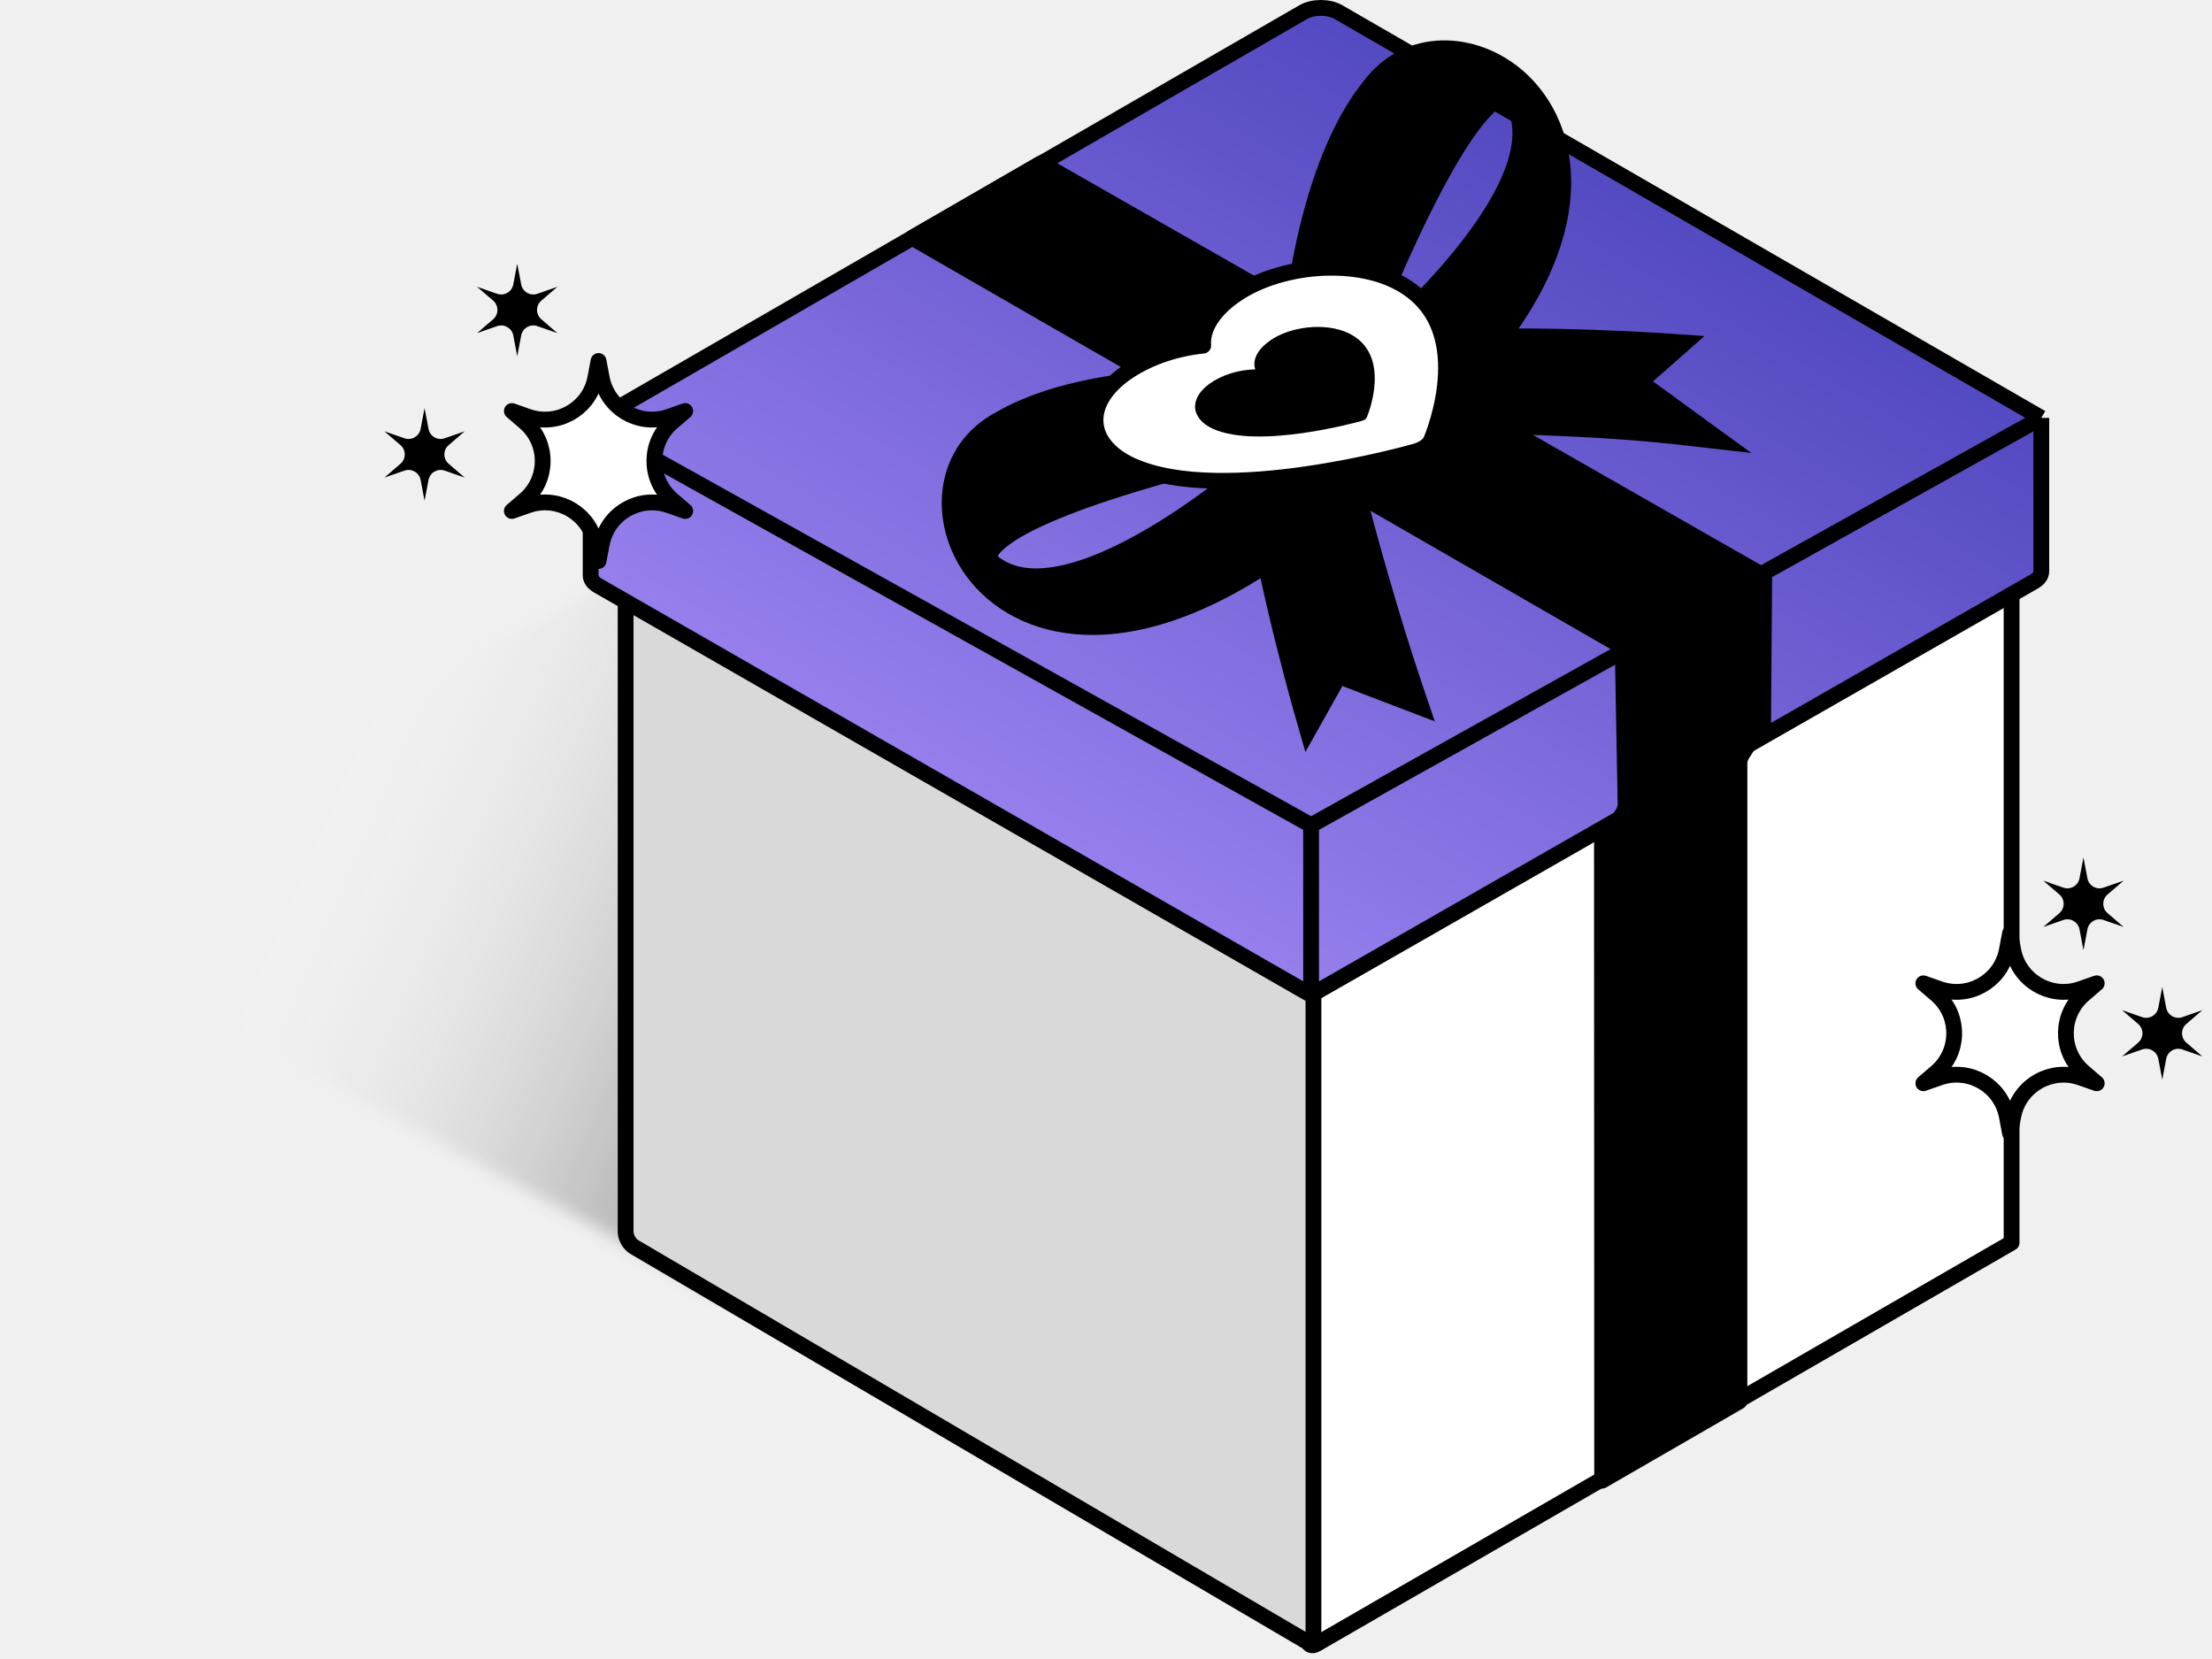
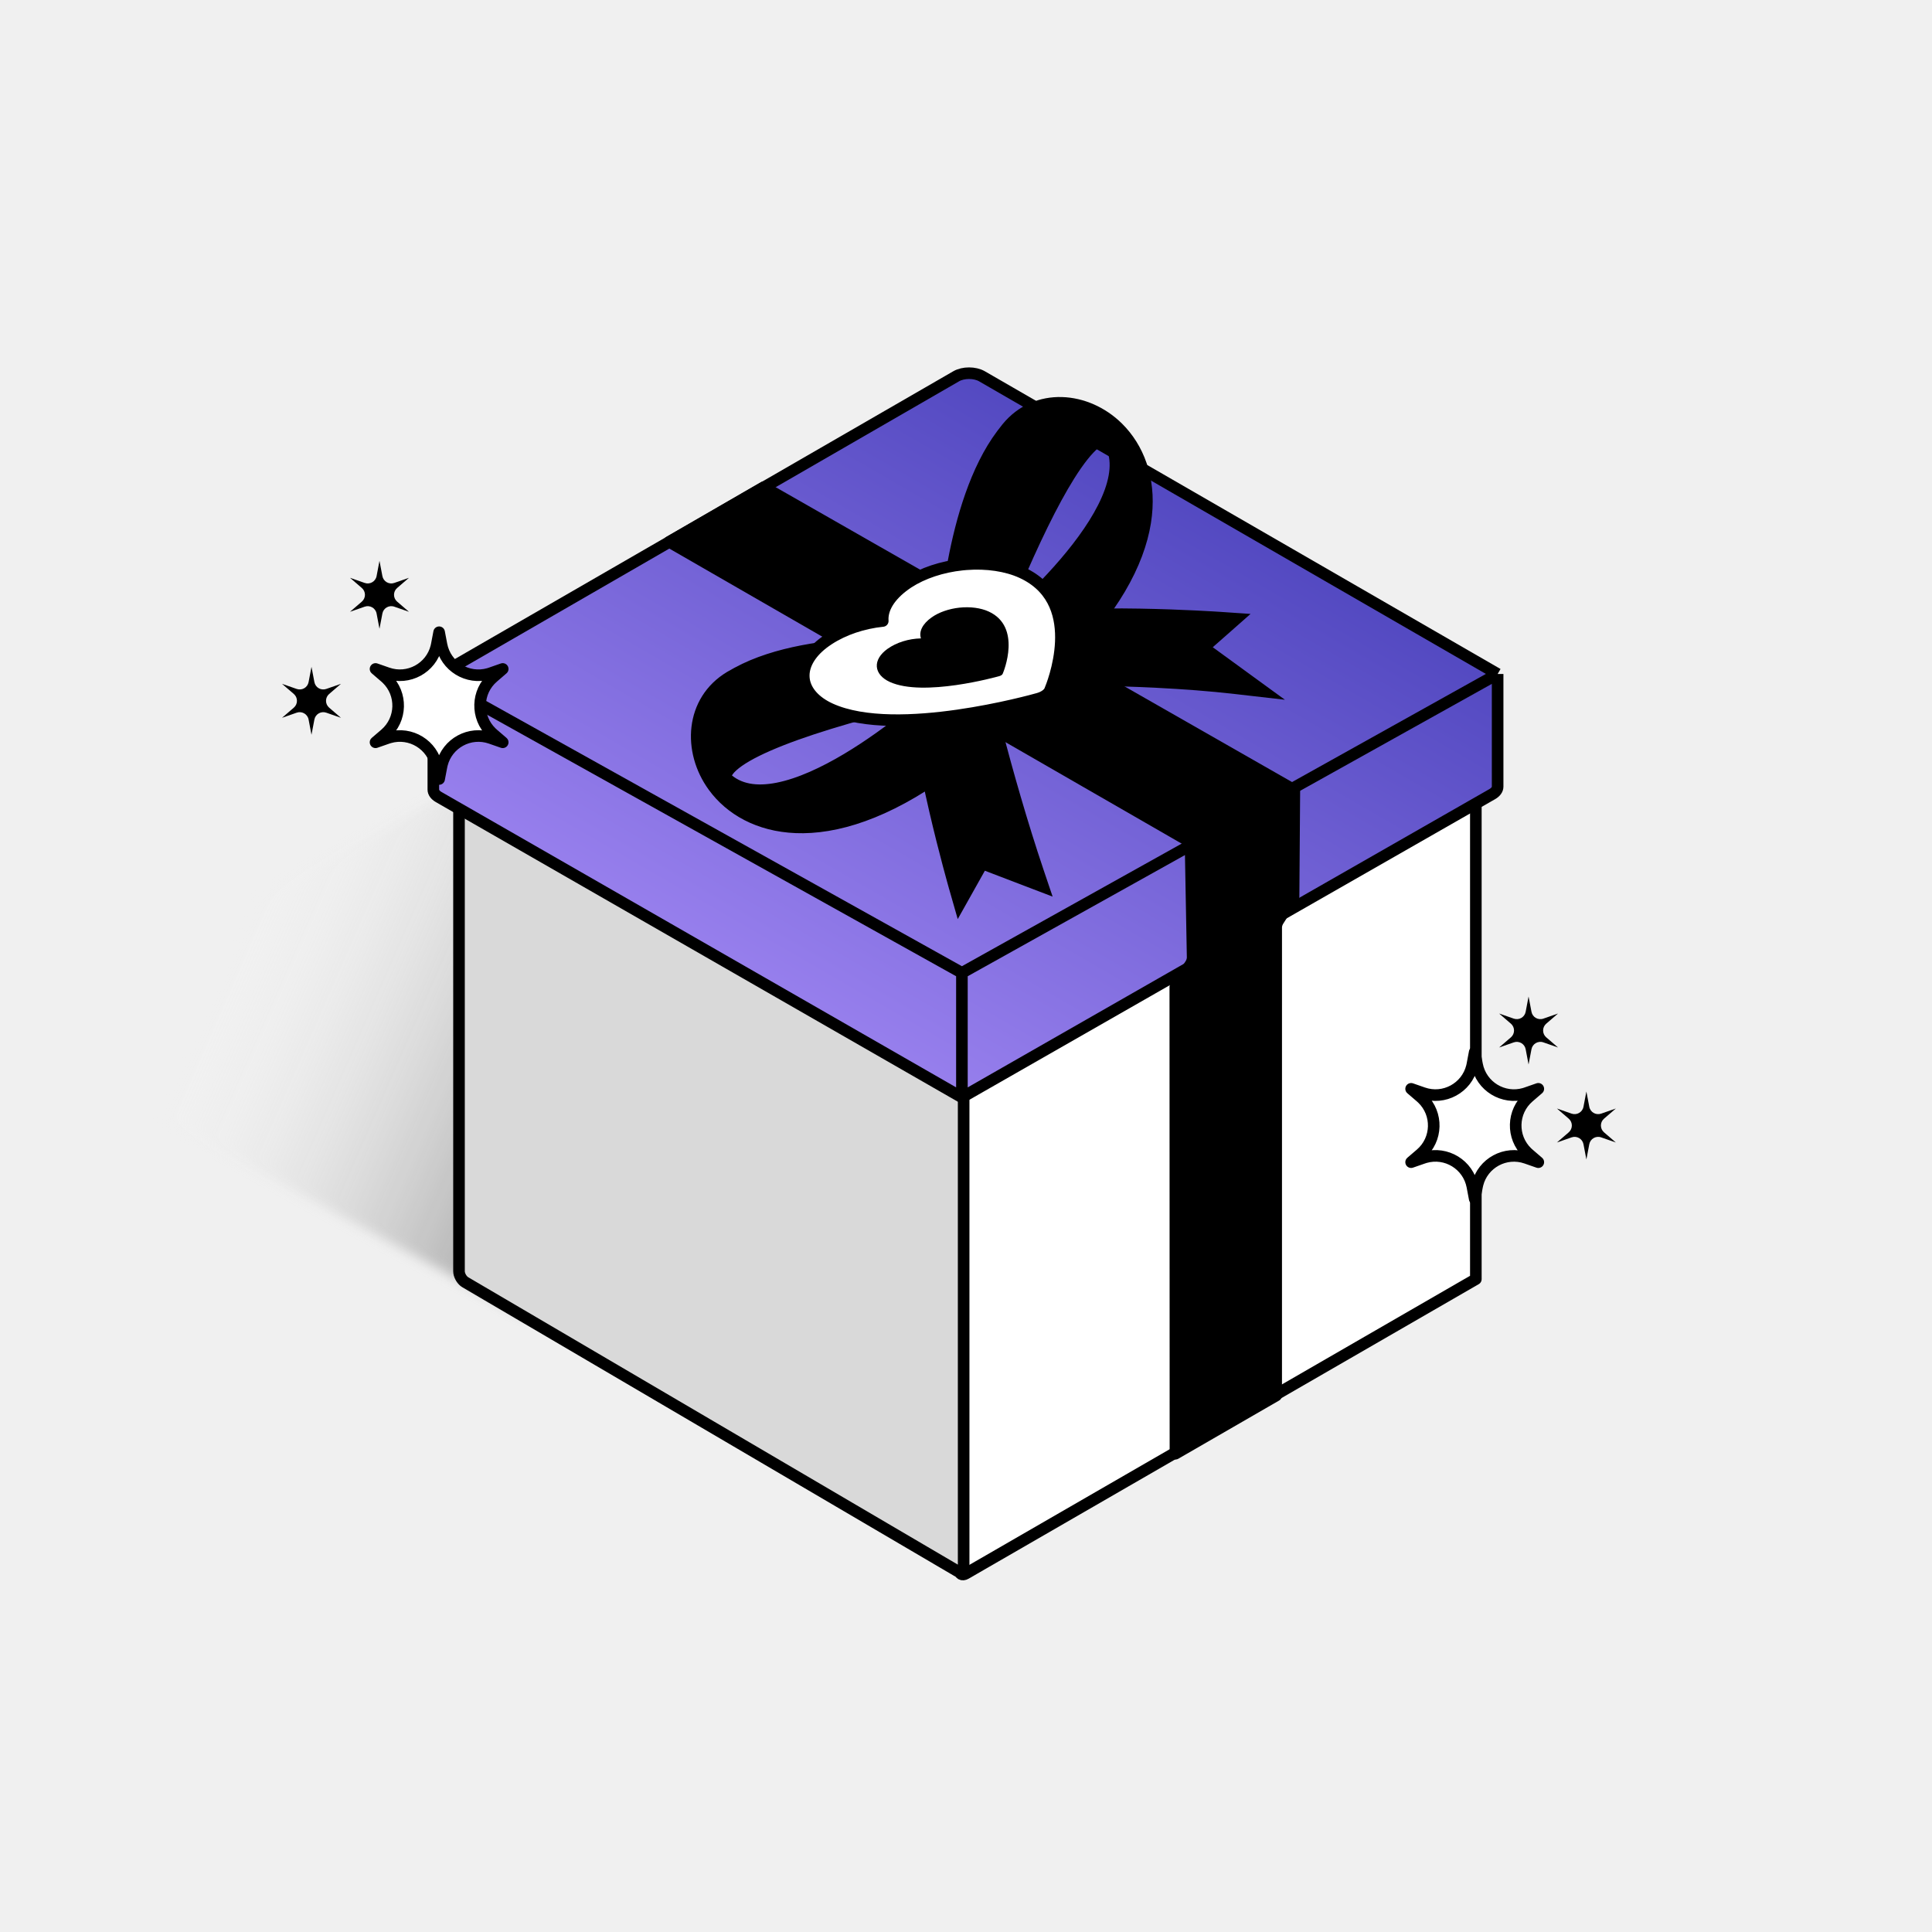
- <svg xmlns="http://www.w3.org/2000/svg" width="168" height="126" viewBox="0 0 168 126" fill="none">
-   <g filter="url(#filter0_f_1272_92127)">
-     <path d="M131.348 60.365L54.415 98.12L0.633 69.083L82.918 24.115L131.348 60.365Z" fill="url(#paint0_linear_1272_92127)" />
+ <svg xmlns="http://www.w3.org/2000/svg" width="200" height="200" viewBox="0 0 200 200" fill="none">
+   <mask id="mask0_1272_92124" style="mask-type:luminance" maskUnits="userSpaceOnUse" x="0" y="0" width="200" height="200">
+     <path d="M200 0H0V200H200V0Z" fill="white" />
+   </mask>
+   <g mask="url(#mask0_1272_92124)">
+     <g filter="url(#filter0_f_1272_92124)">
+       <path d="M131.348 98.398L54.415 136.153L0.633 107.116L82.918 62.148L131.348 98.398Z" fill="url(#paint0_linear_1272_92124)" />
+     </g>
+     <path d="M152.114 78.384C152.482 78.171 152.779 78.344 152.779 78.769V132.416L99.972 162.906C99.604 163.117 99.305 162.945 99.305 162.521V108.874L152.114 78.384Z" fill="white" stroke="black" stroke-width="1.2" stroke-linejoin="round" />
+     <path d="M99.089 108.175L48.182 78.784C47.815 78.572 47.516 78.745 47.516 79.169V131.593C47.516 131.962 47.742 132.402 48.042 132.65L48.177 132.743L99.083 162.623L99.219 162.685C99.524 162.793 99.756 162.615 99.756 162.241V109.33C99.756 108.959 99.527 108.516 99.223 108.269L99.089 108.175Z" fill="#D9D9D9" />
+     <path d="M99.089 108.175L48.182 78.784C47.815 78.572 47.516 78.745 47.516 79.169V131.593C47.516 131.962 47.742 132.402 48.042 132.65L48.177 132.743L99.083 162.623L99.219 162.685C99.524 162.793 99.756 162.615 99.756 162.241V109.33C99.756 108.959 99.527 108.516 99.223 108.269L99.089 108.175Z" stroke="black" stroke-width="1.2" stroke-linejoin="round" />
+     <path d="M152.36 77.741L100.979 48.076C100.611 47.864 100.014 47.864 99.646 48.076L47.533 78.163C47.166 78.376 47.166 78.72 47.533 78.933L98.914 108.598C99.282 108.81 99.879 108.81 100.247 108.598L152.36 78.51C152.728 78.298 152.728 77.953 152.36 77.741Z" fill="white" stroke="black" stroke-width="1.2" stroke-linejoin="round" />
+     <path d="M101.65 38.952L155.034 69.773V81.435C155.034 81.726 154.833 82.004 154.477 82.208L99.577 113.6L45.415 82.511C45.059 82.307 44.859 82.029 44.859 81.74V70.201L98.985 38.952C99.721 38.527 100.914 38.527 101.65 38.952Z" fill="url(#paint1_linear_1272_92124)" />
+     <path d="M155.034 69.773L101.65 38.952C100.914 38.527 99.721 38.527 98.985 38.952L44.859 70.201M155.034 69.773V81.435C155.034 81.726 154.833 82.004 154.477 82.208L99.577 113.6M155.034 69.773L99.577 100.708M44.859 70.201V81.74C44.859 82.029 45.059 82.307 45.415 82.511L99.577 113.6M44.859 70.201L99.577 100.708M99.577 113.6V100.708" stroke="black" stroke-width="1.2" stroke-linejoin="round" />
+     <path d="M133.99 81.785L133.909 92.847L133.245 93.879L132.347 95.273C132.197 95.505 132.112 95.77 132.112 95.996L132.11 144.465L121.682 150.487L121.667 102.164L122.309 101.21L123.208 99.877C123.372 99.633 123.465 99.349 123.462 99.11L123.247 87.473C123.245 87.326 123.205 87.205 123.133 87.124L123.053 87.058L69.281 56.092L79.075 50.426L133.99 81.785Z" fill="black" stroke="black" stroke-width="1.2" stroke-linejoin="round" />
+     <path d="M105.602 66.473C107.262 67.432 106.075 69.671 106.022 69.765C106.008 69.79 105.985 69.813 105.952 69.832C105.92 69.85 105.88 69.864 105.838 69.872C105.674 69.902 101.797 70.588 100.135 69.629C99.746 69.404 99.531 69.096 99.539 68.773C99.547 68.45 99.776 68.138 100.177 67.906C100.681 67.615 101.333 67.482 101.964 67.529C101.883 67.165 102.114 66.788 102.617 66.497C103.019 66.266 103.559 66.133 104.118 66.129C104.678 66.124 105.211 66.248 105.602 66.473Z" fill="white" />
+     <path d="M75.575 70.074C71.468 72.534 71.199 77.763 73.861 81.411L74.218 81.87C76.082 84.123 79.129 85.704 83.152 85.655C87.428 85.603 92.762 83.716 98.987 78.953C99.238 78.761 99.346 78.435 99.259 78.131L97.64 72.476C97.566 72.22 97.365 72.02 97.109 71.947C96.853 71.875 96.578 71.94 96.382 72.119L96.38 72.121C96.378 72.122 96.375 72.125 96.371 72.128C96.365 72.134 96.353 72.144 96.338 72.157C96.309 72.183 96.265 72.224 96.207 72.275C96.091 72.379 95.919 72.531 95.696 72.723C95.251 73.106 94.606 73.647 93.813 74.278C92.224 75.541 90.046 77.153 87.681 78.563C85.306 79.979 82.792 81.162 80.519 81.612C78.313 82.049 76.471 81.774 75.142 80.521C75.113 80.399 75.124 80.276 75.178 80.133C75.26 79.918 75.45 79.64 75.813 79.309C76.544 78.642 77.796 77.916 79.53 77.159C82.978 75.652 88.073 74.125 93.968 72.66C94.068 72.635 94.161 72.59 94.243 72.529L94.322 72.462L98.701 68.151C98.913 67.942 98.986 67.631 98.888 67.35C98.79 67.069 98.539 66.87 98.244 66.838L98.24 66.838C98.238 66.838 98.235 66.838 98.231 66.837C98.224 66.837 98.213 66.835 98.199 66.833C98.17 66.83 98.128 66.827 98.074 66.822C97.965 66.811 97.805 66.797 97.6 66.78C97.191 66.746 96.599 66.703 95.867 66.666C94.402 66.592 92.368 66.54 90.09 66.629C85.711 66.799 80.302 67.492 76.333 69.648L75.575 70.074Z" fill="black" stroke="black" stroke-width="1.2" stroke-linejoin="round" />
+     <path d="M95.271 70.047L100.492 68.389L101.286 68.137L101.473 68.949L101.475 68.951C101.475 68.952 101.475 68.954 101.476 68.957C101.477 68.962 101.478 68.97 101.481 68.981C101.486 69.002 101.494 69.033 101.504 69.075C101.523 69.159 101.552 69.285 101.591 69.448C101.668 69.774 101.783 70.251 101.931 70.856C102.227 72.065 102.658 73.784 103.195 75.818C104.269 79.888 105.768 85.215 107.468 90.254L107.991 91.802L106.464 91.219L101.683 89.391L100.228 91.986L99.325 93.596L98.818 91.822L98.817 91.819C98.817 91.817 98.815 91.814 98.814 91.811C98.812 91.803 98.81 91.793 98.806 91.779C98.798 91.752 98.787 91.711 98.772 91.658C98.742 91.552 98.698 91.395 98.642 91.194C98.531 90.791 98.372 90.21 98.181 89.491C97.8 88.054 97.291 86.067 96.782 83.87C95.771 79.504 94.736 74.216 94.734 70.781V70.218L95.271 70.047Z" fill="black" stroke="black" stroke-width="1.2" />
+     <path d="M104.249 44.294C107.285 40.593 112.496 41.094 115.714 44.263L116.115 44.683C118.071 46.858 119.187 50.103 118.549 54.076C117.869 58.298 115.219 63.297 109.595 68.755C109.368 68.975 109.028 69.035 108.741 68.904L103.385 66.472C103.143 66.362 102.974 66.134 102.94 65.87C102.906 65.606 103.01 65.343 103.216 65.175L103.218 65.175L103.219 65.174C103.219 65.174 103.223 65.169 103.227 65.167C103.234 65.16 103.246 65.151 103.261 65.138C103.291 65.113 103.337 65.076 103.397 65.026C103.516 64.926 103.692 64.778 103.914 64.586C104.359 64.202 104.989 63.643 105.73 62.951C107.212 61.565 109.126 59.648 110.868 57.515C112.618 55.374 114.156 53.06 114.935 50.878C115.691 48.76 115.69 46.897 114.646 45.399C114.53 45.352 114.406 45.345 114.256 45.378C114.032 45.427 113.73 45.575 113.349 45.885C112.581 46.511 111.68 47.642 110.676 49.246C108.928 52.037 106.982 56.072 104.972 60.799L104.106 62.867C104.054 62.994 103.968 63.105 103.858 63.188L98.951 66.887C98.714 67.066 98.395 67.093 98.131 66.954C97.868 66.817 97.707 66.539 97.719 66.242L97.719 66.241L97.72 66.238C97.72 66.238 97.721 66.233 97.721 66.229C97.721 66.222 97.721 66.211 97.721 66.197C97.723 66.168 97.725 66.126 97.728 66.071C97.734 65.962 97.743 65.802 97.757 65.597C97.784 65.187 97.828 64.595 97.898 63.865C98.04 62.405 98.287 60.386 98.709 58.146C99.521 53.84 101 48.59 103.716 44.981L104.249 44.294Z" fill="black" stroke="black" stroke-width="1.2" stroke-linejoin="round" />
+     <path d="M104.105 65.031L103.741 69.575L103.672 70.431L104.53 70.405L104.532 70.406L104.566 70.404C104.59 70.404 104.627 70.403 104.675 70.402C104.77 70.4 104.913 70.396 105.098 70.392C105.468 70.384 106.01 70.375 106.694 70.367C108.062 70.351 109.998 70.342 112.264 70.372C116.8 70.431 122.645 70.642 127.914 71.249L130.818 71.582L128.455 69.862L124.586 67.045L126.598 65.274L127.982 64.054L126.141 63.929L126.14 63.929L126.139 63.929C126.136 63.929 126.134 63.929 126.13 63.928C126.122 63.928 126.112 63.928 126.098 63.927C126.068 63.925 126.026 63.922 125.971 63.919C125.86 63.911 125.699 63.901 125.49 63.889C125.073 63.864 124.471 63.831 123.728 63.795C122.244 63.723 120.194 63.641 117.94 63.603C113.459 63.529 108.071 63.622 104.711 64.34L104.151 64.461L104.105 65.031Z" fill="black" stroke="black" stroke-width="1.2" />
+     <path d="M93.722 60.509L94.014 60.309C95.51 59.334 97.504 58.667 99.618 58.447L100.041 58.409C102.15 58.25 104.19 58.551 105.758 59.264L105.759 59.264L106.076 59.417C109.285 61.044 109.918 63.993 109.815 66.448C109.708 69.009 108.783 71.246 108.687 71.466L108.69 71.466C108.613 71.649 108.462 71.823 108.251 71.973C108.042 72.122 107.78 72.243 107.486 72.326L107.487 72.326C107.163 72.419 103.522 73.432 99.142 74.058C94.83 74.675 89.446 74.97 85.961 73.382L85.655 73.234C84.171 72.472 83.298 71.372 83.21 70.147L83.203 69.902C83.22 68.674 84.017 67.431 85.442 66.413L85.803 66.167C87.367 65.154 89.337 64.494 91.383 64.283C91.287 63.005 92.107 61.661 93.722 60.509Z" fill="white" stroke="black" stroke-width="1.2" stroke-linejoin="round" />
+     <path d="M102.342 63.302C105.816 64.885 103.888 69.546 103.802 69.743C103.78 69.796 103.737 69.845 103.677 69.888C103.616 69.931 103.54 69.966 103.456 69.99C103.138 70.081 95.587 72.179 92.114 70.595C91.299 70.223 90.815 69.653 90.769 69.012C90.723 68.371 91.118 67.709 91.868 67.174C92.811 66.501 94.077 66.114 95.337 66.086C95.106 65.38 95.491 64.59 96.434 63.918C97.186 63.383 98.23 63.018 99.337 62.902C100.445 62.787 101.525 62.93 102.342 63.302Z" fill="black" />
+     <path d="M45.703 66.74C46.133 68.999 48.412 70.376 50.593 69.75L50.803 69.682L52.041 69.249L51.05 70.104C49.306 71.605 49.251 74.266 50.886 75.84L51.05 75.989L52.041 76.842L50.803 76.41C48.631 75.654 46.298 76.934 45.751 79.135L45.703 79.352L45.458 80.641L45.213 79.352C44.783 77.093 42.504 75.715 40.324 76.343L40.113 76.41L38.875 76.841L39.868 75.989C41.611 74.488 41.665 71.826 40.031 70.253L39.868 70.104L38.875 69.25L40.113 69.682C42.285 70.439 44.62 69.158 45.166 66.957L45.213 66.74L45.458 65.449L45.703 66.74Z" fill="white" stroke="black" stroke-width="1.2" stroke-linejoin="round" />
+     <path d="M39.284 58.057L39.585 59.638C39.691 60.199 40.273 60.534 40.813 60.346L42.334 59.815L41.113 60.866C40.68 61.239 40.68 61.909 41.113 62.282L42.334 63.332L40.813 62.802C40.273 62.614 39.691 62.949 39.585 63.51L39.284 65.091L38.984 63.51C38.877 62.949 38.296 62.613 37.755 62.802L36.234 63.332L37.455 62.282C37.888 61.909 37.888 61.239 37.455 60.866L36.234 59.815L37.755 60.346C38.296 60.534 38.877 60.199 38.984 59.638L39.284 58.057Z" fill="black" />
+     <path d="M32.245 69.031L32.546 70.612C32.652 71.173 33.233 71.509 33.774 71.32L35.295 70.79L34.074 71.84C33.641 72.213 33.641 72.884 34.074 73.257L35.295 74.307L33.774 73.776C33.233 73.588 32.652 73.923 32.546 74.484L32.245 76.065L31.945 74.484C31.838 73.923 31.257 73.588 30.716 73.776L29.195 74.307L30.416 73.257C30.849 72.884 30.849 72.213 30.416 71.84L29.195 70.79L30.716 71.32C31.257 71.509 31.838 71.174 31.945 70.612L32.245 69.031Z" fill="black" />
+     <path d="M152.906 110.205C153.336 112.464 155.615 113.841 157.796 113.215L158.006 113.147L159.245 112.714L158.252 113.569C156.51 115.069 156.455 117.732 158.088 119.305L158.252 119.454L159.245 120.308L158.006 119.876C155.835 119.119 153.501 120.399 152.954 122.6L152.906 122.817L152.661 124.106L152.417 122.817C151.987 120.558 149.708 119.179 147.527 119.808L147.317 119.876L146.078 120.306L147.072 119.454C148.814 117.953 148.868 115.291 147.235 113.718L147.072 113.569L146.078 112.715L147.317 113.147C149.488 113.904 151.823 112.623 152.369 110.422L152.417 110.205L152.661 108.914L152.906 110.205Z" fill="white" stroke="black" stroke-width="1.2" stroke-linejoin="round" />
+     <path d="M158.237 103.16L158.538 104.741C158.644 105.303 159.226 105.637 159.766 105.449L161.287 104.919L160.067 105.97C159.634 106.343 159.634 107.013 160.067 107.386L161.287 108.436L159.766 107.905C159.226 107.717 158.644 108.053 158.538 108.613L158.237 110.194L157.936 108.613C157.83 108.053 157.249 107.717 156.708 107.905L155.188 108.436L156.408 107.386C156.841 107.013 156.841 106.343 156.408 105.97L155.188 104.919L156.708 105.449C157.249 105.637 157.83 105.303 157.936 104.741L158.237 103.16Z" fill="black" />
+     <path d="M164.222 112.994L164.522 114.575C164.628 115.136 165.21 115.471 165.75 115.284L167.271 114.753L166.05 115.803C165.617 116.176 165.617 116.847 166.05 117.22L167.271 118.27L165.75 117.739C165.21 117.551 164.628 117.886 164.522 118.448L164.222 120.029L163.921 118.448C163.814 117.886 163.233 117.551 162.692 117.739L161.172 118.27L162.392 117.22C162.826 116.847 162.826 116.176 162.392 115.803L161.172 114.753L162.692 115.284C163.233 115.471 163.814 115.136 163.921 114.575L164.222 112.994Z" fill="black" />
  </g>
-   <path d="M152.114 40.35C152.482 40.138 152.779 40.311 152.779 40.736V94.383L99.972 124.872C99.604 125.084 99.305 124.912 99.305 124.488V70.84L152.114 40.35Z" fill="white" stroke="black" stroke-width="1.2" stroke-linejoin="round" />
-   <path d="M99.089 70.142L48.182 40.751C47.815 40.539 47.516 40.711 47.516 41.136V93.56C47.516 93.929 47.742 94.369 48.042 94.616L48.177 94.71L99.083 124.589L99.219 124.652C99.524 124.76 99.756 124.582 99.756 124.207V71.297C99.756 70.925 99.527 70.483 99.223 70.236L99.089 70.142Z" fill="#D9D9D9" />
-   <path d="M99.089 70.142L48.182 40.751C47.815 40.539 47.516 40.711 47.516 41.136V93.56C47.516 93.929 47.742 94.369 48.042 94.616L48.177 94.71L99.083 124.589L99.219 124.652C99.524 124.76 99.756 124.582 99.756 124.207V71.297C99.756 70.925 99.527 70.483 99.223 70.236L99.089 70.142Z" stroke="black" stroke-width="1.2" stroke-linejoin="round" />
-   <path d="M152.36 39.708L100.979 10.043C100.611 9.83 100.014 9.83 99.646 10.043L47.533 40.13C47.166 40.343 47.166 40.687 47.533 40.9L98.914 70.564C99.282 70.777 99.879 70.777 100.247 70.564L152.36 40.477C152.728 40.264 152.728 39.92 152.36 39.708Z" fill="white" stroke="black" stroke-width="1.2" stroke-linejoin="round" />
-   <path d="M101.65 0.918L155.034 31.74V43.402C155.034 43.693 154.833 43.971 154.477 44.175L99.577 75.567L45.415 44.478C45.059 44.274 44.859 43.996 44.859 43.706V32.168L98.985 0.918C99.721 0.493 100.914 0.493 101.65 0.918Z" fill="url(#paint1_linear_1272_92127)" />
-   <path d="M155.034 31.74L101.65 0.918C100.914 0.493 99.721 0.493 98.985 0.918L44.859 32.168M155.034 31.74V43.402C155.034 43.693 154.833 43.971 154.477 44.175L99.577 75.567M155.034 31.74L99.577 62.675M44.859 32.168V43.706C44.859 43.996 45.059 44.274 45.415 44.478L99.577 75.567M44.859 32.168L99.577 62.675M99.577 75.567V62.675" stroke="black" stroke-width="1.2" stroke-linejoin="round" />
-   <path d="M133.99 43.752L133.909 54.814L133.245 55.846L132.347 57.239C132.197 57.472 132.112 57.736 132.112 57.963L132.11 106.432L121.682 112.454L121.667 64.131L122.309 63.176L123.208 61.844C123.372 61.6 123.465 61.316 123.462 61.077L123.247 49.44C123.245 49.293 123.205 49.172 123.133 49.091L123.053 49.024L69.281 18.059L79.075 12.393L133.99 43.752Z" fill="black" stroke="black" stroke-width="1.2" stroke-linejoin="round" />
-   <path d="M105.602 28.44C107.262 29.399 106.075 31.638 106.022 31.732C106.008 31.757 105.985 31.78 105.952 31.798C105.92 31.817 105.88 31.831 105.838 31.839C105.674 31.869 101.797 32.555 100.135 31.596C99.746 31.37 99.531 31.062 99.539 30.739C99.547 30.416 99.776 30.105 100.177 29.873C100.681 29.582 101.333 29.449 101.964 29.496C101.883 29.131 102.114 28.755 102.617 28.464C103.019 28.233 103.559 28.1 104.118 28.096C104.678 28.091 105.211 28.215 105.602 28.44Z" fill="white" />
-   <path d="M75.575 32.041C71.468 34.501 71.199 39.73 73.861 43.378L74.218 43.837C76.082 46.09 79.129 47.671 83.152 47.622C87.428 47.57 92.762 45.683 98.987 40.92C99.238 40.728 99.346 40.401 99.259 40.097L97.64 34.443C97.566 34.187 97.365 33.986 97.109 33.914C96.853 33.842 96.578 33.906 96.382 34.086L96.38 34.088C96.378 34.089 96.375 34.092 96.371 34.095C96.365 34.101 96.353 34.111 96.338 34.124C96.309 34.15 96.265 34.191 96.207 34.242C96.091 34.346 95.919 34.498 95.696 34.69C95.251 35.073 94.606 35.614 93.813 36.245C92.224 37.508 90.046 39.12 87.681 40.53C85.306 41.946 82.792 43.128 80.519 43.578C78.313 44.015 76.471 43.741 75.142 42.488C75.113 42.366 75.124 42.243 75.178 42.1C75.26 41.885 75.45 41.607 75.813 41.276C76.544 40.609 77.796 39.883 79.53 39.125C82.978 37.619 88.073 36.092 93.968 34.627C94.068 34.602 94.161 34.557 94.243 34.495L94.322 34.428L98.701 30.118C98.913 29.909 98.986 29.598 98.888 29.317C98.79 29.036 98.539 28.837 98.244 28.805L98.24 28.805C98.238 28.805 98.235 28.805 98.231 28.804C98.224 28.803 98.213 28.801 98.199 28.8C98.17 28.797 98.128 28.794 98.074 28.788C97.965 28.778 97.805 28.764 97.6 28.747C97.191 28.713 96.599 28.67 95.867 28.633C94.402 28.559 92.368 28.507 90.09 28.596C85.711 28.766 80.302 29.459 76.333 31.615L75.575 32.041Z" fill="black" stroke="black" stroke-width="1.2" stroke-linejoin="round" />
-   <path d="M95.271 32.014L100.492 30.356L101.286 30.104L101.473 30.916L101.475 30.918C101.475 30.919 101.475 30.921 101.476 30.923C101.477 30.928 101.478 30.937 101.481 30.948C101.486 30.969 101.494 31 101.504 31.042C101.523 31.126 101.552 31.252 101.591 31.415C101.668 31.741 101.783 32.218 101.931 32.823C102.227 34.032 102.658 35.75 103.195 37.785C104.269 41.855 105.768 47.182 107.468 52.221L107.991 53.769L106.464 53.186L101.683 51.358L100.228 53.953L99.325 55.563L98.818 53.789L98.817 53.786C98.817 53.784 98.815 53.781 98.814 53.777C98.812 53.77 98.81 53.76 98.806 53.746C98.798 53.719 98.787 53.678 98.772 53.625C98.742 53.518 98.698 53.362 98.642 53.161C98.531 52.758 98.372 52.176 98.181 51.458C97.8 50.021 97.291 48.034 96.782 45.837C95.771 41.471 94.736 36.182 94.734 32.748V32.185L95.271 32.014Z" fill="black" stroke="black" stroke-width="1.2" />
-   <path d="M104.249 6.26C107.285 2.56 112.496 3.061 115.714 6.23L116.115 6.65C118.071 8.825 119.187 12.07 118.549 16.043C117.869 20.265 115.219 25.264 109.595 30.722C109.368 30.942 109.028 31.002 108.741 30.871L103.385 28.439C103.143 28.329 102.974 28.1 102.94 27.836C102.906 27.573 103.01 27.31 103.216 27.142L103.218 27.142L103.219 27.14C103.219 27.14 103.223 27.136 103.227 27.133C103.234 27.127 103.246 27.117 103.261 27.105C103.291 27.08 103.337 27.042 103.397 26.992C103.516 26.893 103.692 26.745 103.914 26.553C104.359 26.169 104.989 25.61 105.73 24.918C107.212 23.532 109.126 21.614 110.868 19.482C112.618 17.341 114.156 15.027 114.935 12.845C115.691 10.727 115.69 8.864 114.646 7.366C114.53 7.319 114.406 7.312 114.256 7.345C114.032 7.394 113.73 7.541 113.349 7.852C112.581 8.477 111.68 9.609 110.676 11.213C108.928 14.004 106.982 18.038 104.972 22.766L104.106 24.834C104.054 24.961 103.968 25.072 103.858 25.154L98.951 28.854C98.714 29.033 98.395 29.059 98.131 28.921C97.868 28.783 97.707 28.506 97.719 28.209L97.719 28.207L97.72 28.205C97.72 28.205 97.721 28.2 97.721 28.196C97.721 28.189 97.721 28.177 97.721 28.163C97.723 28.135 97.725 28.093 97.728 28.038C97.734 27.929 97.743 27.769 97.757 27.564C97.784 27.154 97.828 26.562 97.898 25.832C98.04 24.372 98.287 22.353 98.709 20.113C99.521 15.806 101 10.557 103.716 6.948L104.249 6.26Z" fill="black" stroke="black" stroke-width="1.2" stroke-linejoin="round" />
-   <path d="M104.105 26.998L103.741 31.542L103.672 32.397L104.53 32.372L104.532 32.373L104.566 32.371C104.59 32.37 104.627 32.37 104.675 32.369C104.77 32.367 104.913 32.363 105.098 32.359C105.468 32.351 106.01 32.342 106.694 32.334C108.062 32.318 109.998 32.309 112.264 32.339C116.8 32.397 122.645 32.609 127.914 33.216L130.818 33.549L128.455 31.829L124.586 29.012L126.598 27.241L127.982 26.021L126.141 25.896L126.14 25.896L126.139 25.896C126.136 25.896 126.134 25.895 126.13 25.895C126.122 25.895 126.112 25.895 126.098 25.894C126.068 25.892 126.026 25.889 125.971 25.885C125.86 25.878 125.699 25.868 125.49 25.856C125.073 25.831 124.471 25.798 123.728 25.762C122.244 25.69 120.194 25.608 117.94 25.57C113.459 25.495 108.071 25.589 104.711 26.307L104.151 26.427L104.105 26.998Z" fill="black" stroke="black" stroke-width="1.2" />
-   <path d="M93.722 22.476L94.014 22.276C95.51 21.301 97.504 20.634 99.618 20.413L100.041 20.375C102.15 20.216 104.19 20.518 105.758 21.231L105.759 21.231L106.076 21.384C109.285 23.011 109.918 25.959 109.815 28.414C109.708 30.976 108.783 33.213 108.687 33.433L108.69 33.433C108.613 33.616 108.462 33.79 108.251 33.94C108.042 34.089 107.78 34.209 107.486 34.292L107.487 34.293C107.163 34.386 103.522 35.398 99.142 36.025C94.83 36.642 89.446 36.937 85.961 35.349L85.655 35.201C84.171 34.439 83.298 33.339 83.21 32.114L83.203 31.869C83.22 30.641 84.017 29.398 85.442 28.38L85.803 28.134C87.367 27.121 89.337 26.461 91.383 26.25C91.287 24.971 92.107 23.627 93.722 22.476Z" fill="white" stroke="black" stroke-width="1.2" stroke-linejoin="round" />
-   <path d="M102.342 25.268C105.816 26.852 103.888 31.513 103.802 31.71C103.78 31.762 103.737 31.812 103.677 31.855C103.616 31.898 103.54 31.933 103.456 31.957C103.138 32.048 95.587 34.146 92.114 32.562C91.299 32.19 90.815 31.62 90.769 30.979C90.723 30.337 91.118 29.676 91.868 29.141C92.811 28.468 94.077 28.081 95.337 28.053C95.106 27.346 95.491 26.557 96.434 25.885C97.186 25.35 98.23 24.985 99.337 24.869C100.445 24.753 101.525 24.897 102.342 25.268Z" fill="black" />
-   <path d="M45.703 28.707C46.133 30.965 48.412 32.343 50.593 31.717L50.803 31.649L52.041 31.216L51.05 32.071C49.306 33.572 49.251 36.233 50.886 37.806L51.05 37.955L52.041 38.809L50.803 38.377C48.631 37.621 46.298 38.901 45.751 41.102L45.703 41.318L45.458 42.608L45.213 41.318C44.783 39.06 42.504 37.681 40.324 38.31L40.113 38.377L38.875 38.808L39.868 37.955C41.611 36.455 41.665 33.793 40.031 32.22L39.868 32.071L38.875 31.217L40.113 31.649C42.285 32.406 44.62 31.125 45.166 28.923L45.213 28.707L45.458 27.416L45.703 28.707Z" fill="white" stroke="black" stroke-width="1.2" stroke-linejoin="round" />
-   <path d="M39.284 20.023L39.585 21.604C39.691 22.166 40.273 22.501 40.813 22.313L42.334 21.782L41.113 22.832C40.68 23.206 40.68 23.876 41.113 24.249L42.334 25.299L40.813 24.769C40.273 24.581 39.691 24.916 39.585 25.477L39.284 27.058L38.984 25.477C38.877 24.916 38.296 24.58 37.755 24.769L36.234 25.299L37.455 24.249C37.888 23.876 37.888 23.206 37.455 22.832L36.234 21.782L37.755 22.313C38.296 22.501 38.877 22.166 38.984 21.604L39.284 20.023Z" fill="black" />
-   <path d="M32.245 30.998L32.546 32.579C32.652 33.14 33.233 33.476 33.774 33.287L35.295 32.757L34.074 33.807C33.641 34.18 33.641 34.851 34.074 35.223L35.295 36.274L33.774 35.743C33.233 35.555 32.652 35.89 32.546 36.451L32.245 38.032L31.945 36.451C31.838 35.89 31.257 35.555 30.716 35.743L29.195 36.274L30.416 35.223C30.849 34.851 30.849 34.18 30.416 33.807L29.195 32.757L30.716 33.287C31.257 33.476 31.838 33.141 31.945 32.579L32.245 30.998Z" fill="black" />
-   <path d="M152.906 72.172C153.336 74.431 155.615 75.808 157.796 75.182L158.006 75.114L159.245 74.681L158.252 75.536C156.51 77.036 156.455 79.699 158.088 81.272L158.252 81.421L159.245 82.274L158.006 81.842C155.835 81.086 153.501 82.365 152.954 84.567L152.906 84.783L152.661 86.073L152.417 84.783C151.987 82.524 149.708 81.146 147.527 81.774L147.317 81.842L146.078 82.273L147.072 81.421C148.814 79.919 148.868 77.258 147.235 75.685L147.072 75.536L146.078 74.682L147.317 75.114C149.488 75.871 151.823 74.59 152.369 72.388L152.417 72.172L152.661 70.881L152.906 72.172Z" fill="white" stroke="black" stroke-width="1.2" stroke-linejoin="round" />
-   <path d="M158.237 65.127L158.538 66.708C158.644 67.27 159.226 67.604 159.766 67.416L161.287 66.886L160.067 67.936C159.634 68.309 159.634 68.98 160.067 69.353L161.287 70.403L159.766 69.872C159.226 69.684 158.644 70.02 158.538 70.58L158.237 72.161L157.936 70.58C157.83 70.02 157.249 69.684 156.708 69.872L155.188 70.403L156.408 69.353C156.841 68.98 156.841 68.309 156.408 67.936L155.188 66.886L156.708 67.416C157.249 67.604 157.83 67.27 157.936 66.708L158.237 65.127Z" fill="black" />
-   <path d="M164.222 74.961L164.522 76.542C164.628 77.103 165.21 77.438 165.75 77.251L167.271 76.72L166.05 77.77C165.617 78.143 165.617 78.814 166.05 79.187L167.271 80.237L165.75 79.706C165.21 79.517 164.628 79.853 164.522 80.415L164.222 81.996L163.921 80.415C163.814 79.853 163.233 79.517 162.692 79.706L161.172 80.237L162.392 79.187C162.826 78.814 162.826 78.143 162.392 77.77L161.172 76.72L162.692 77.251C163.233 77.438 163.814 77.103 163.921 76.542L164.222 74.961Z" fill="black" />
  <defs>
-     <filter id="filter0_f_1272_92127" x="-0.567" y="22.915" width="133.111" height="76.404" filterUnits="userSpaceOnUse" color-interpolation-filters="sRGB">
+     <filter id="filter0_f_1272_92124" x="-0.567" y="60.948" width="133.111" height="76.404" filterUnits="userSpaceOnUse" color-interpolation-filters="sRGB">
      <feFlood flood-opacity="0" result="BackgroundImageFix" />
      <feBlend mode="normal" in="SourceGraphic" in2="BackgroundImageFix" result="shape" />
-       <feGaussianBlur stdDeviation="0.6" result="effect1_foregroundBlur_1272_92127" />
+       <feGaussianBlur stdDeviation="0.6" result="effect1_foregroundBlur_1272_92124" />
    </filter>
-     <linearGradient id="paint0_linear_1272_92127" x1="31.32" y1="41.563" x2="96.728" y2="70.165" gradientUnits="userSpaceOnUse">
+     <linearGradient id="paint0_linear_1272_92124" x1="31.32" y1="79.597" x2="96.728" y2="108.198" gradientUnits="userSpaceOnUse">
      <stop stop-color="white" stop-opacity="0" />
      <stop offset="1" />
    </linearGradient>
-     <linearGradient id="paint1_linear_1272_92127" x1="132.923" y1="18.973" x2="100.001" y2="75.995" gradientUnits="userSpaceOnUse">
+     <linearGradient id="paint1_linear_1272_92124" x1="132.923" y1="57.007" x2="100.001" y2="114.028" gradientUnits="userSpaceOnUse">
      <stop stop-color="#5349C1" />
      <stop offset="1" stop-color="#977FED" />
    </linearGradient>
  </defs>
</svg>
